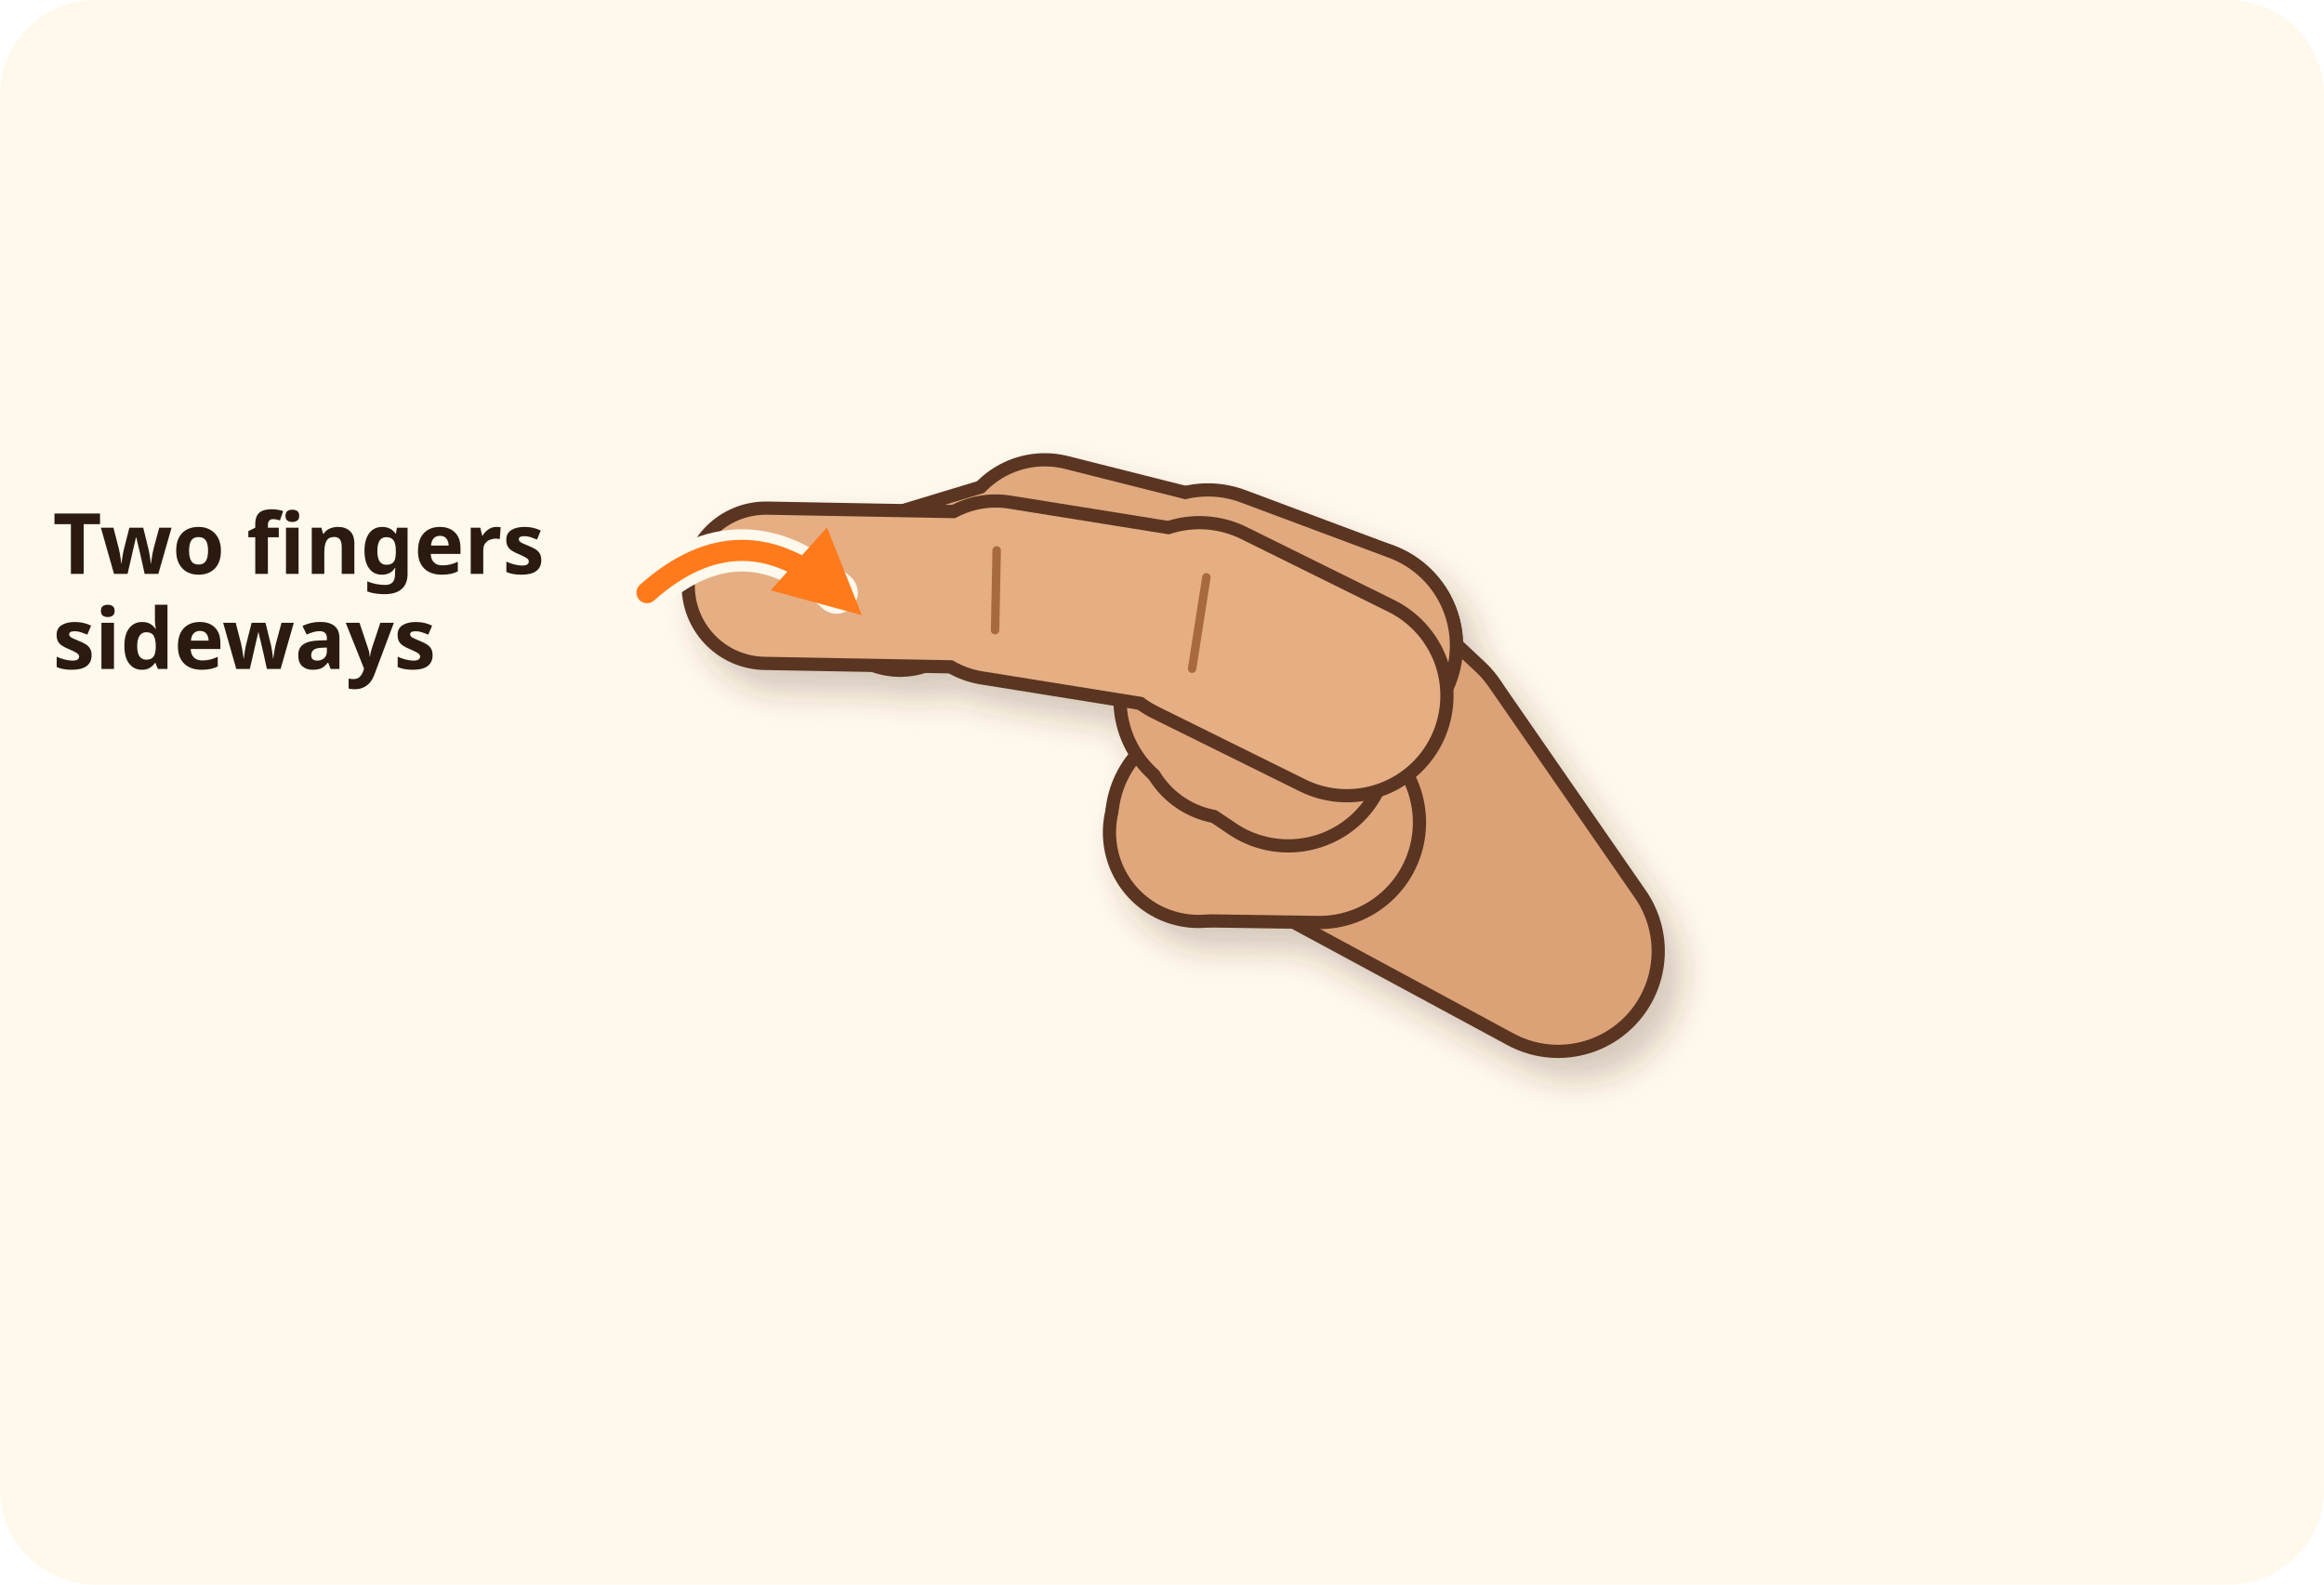
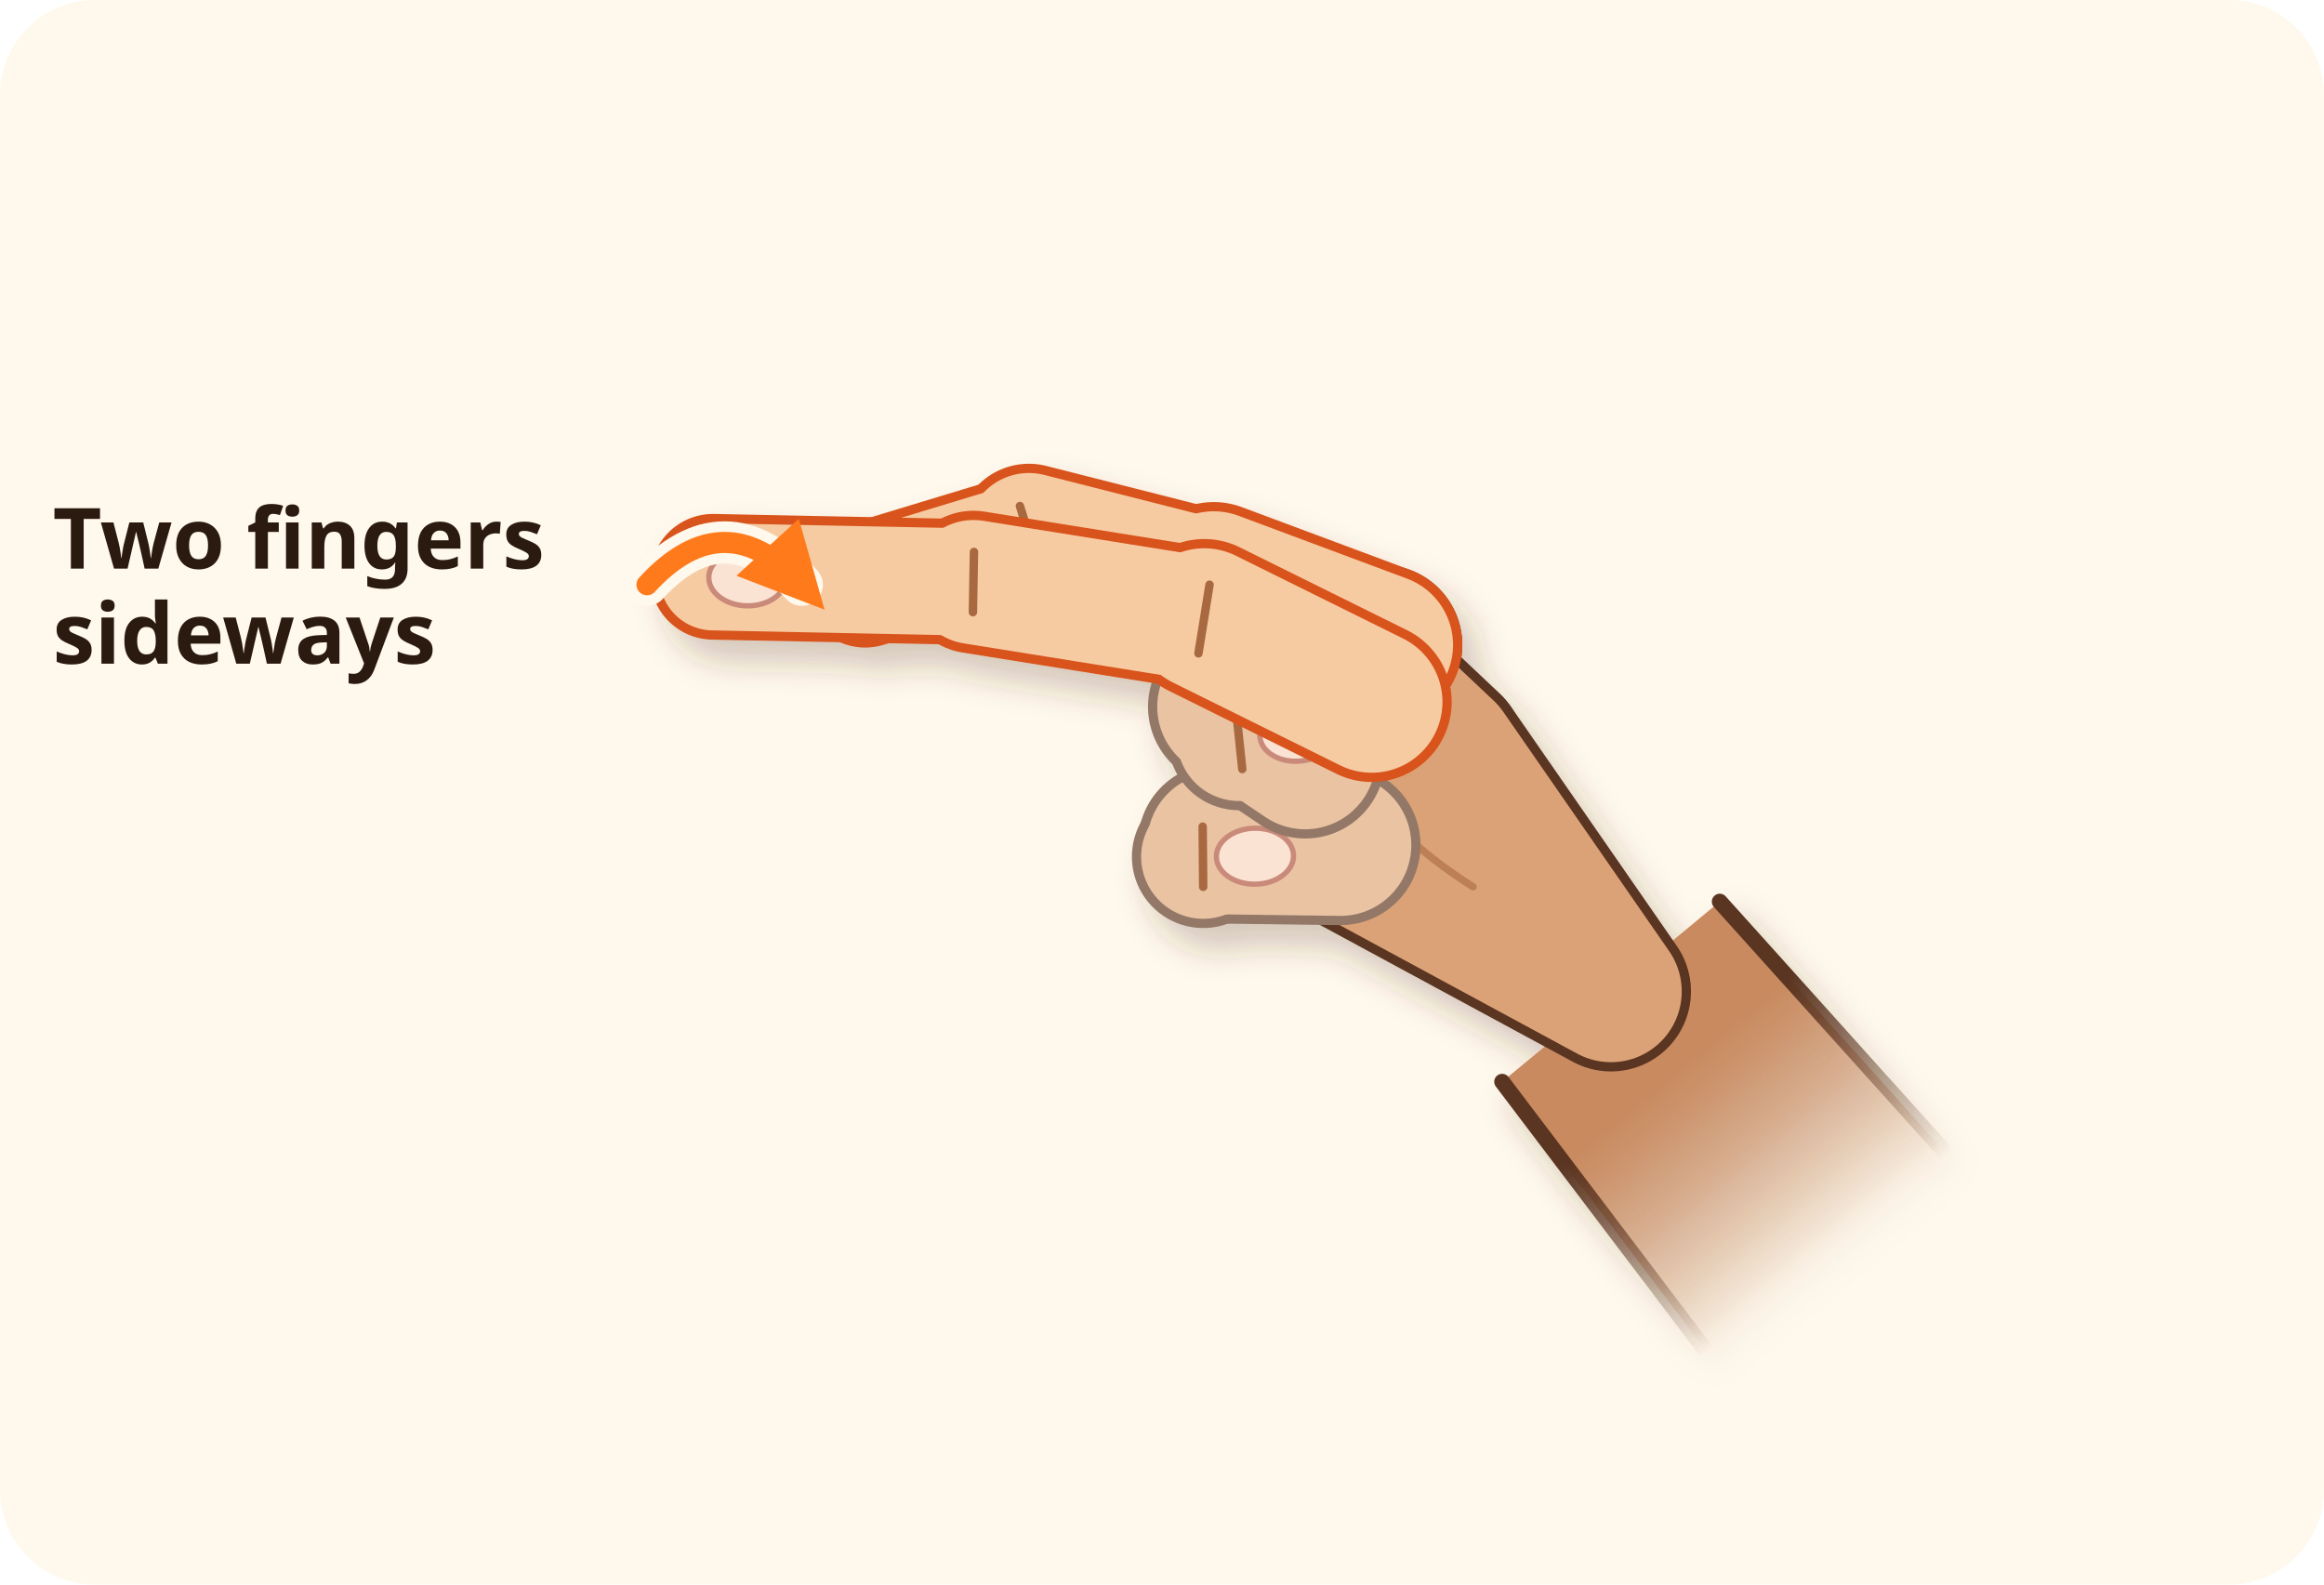
<svg xmlns="http://www.w3.org/2000/svg" viewBox="0 0 440 300" width="440" height="300" role="img">
  <defs>
    <marker id="head" viewBox="0 0 10 10" refX="6" refY="5" markerWidth="4" markerHeight="4" orient="auto">
      <path d="M0,0 L10,5 L0,10 z" fill="#ff7a1a" />
    </marker>
    <filter id="shadow" filterUnits="userSpaceOnUse" x="0" y="0" width="440" height="300">
      <feDropShadow dx="3" dy="4" stdDeviation="3" flood-color="#5a3420" flood-opacity="0.25" />
    </filter>
    <clipPath id="card">
      <rect width="440" height="300" rx="18" />
    </clipPath>
  </defs>
  <rect width="440" height="300" rx="18" fill="#fff8ec" />
  <g clip-path="url(#card)">
    <g stroke-linecap="round" stroke-linejoin="round" filter="url(#shadow)">
-       <line x1="267.3" y1="140.1" x2="251.6" y2="125.4" stroke="#5a3420" stroke-width="40.4" />
-       <line x1="251.6" y1="125.4" x2="242.3" y2="125.6" stroke="#5a3420" stroke-width="36.2" />
-       <line x1="242.3" y1="125.6" x2="228.5" y2="124.6" stroke="#5a3420" stroke-width="31.9" />
-       <line x1="267.3" y1="140.1" x2="251.6" y2="125.4" stroke="#d99e73" stroke-width="35.4" />
-       <line x1="251.6" y1="125.4" x2="242.3" y2="125.6" stroke="#d99e73" stroke-width="31.2" />
-       <line x1="242.3" y1="125.6" x2="228.5" y2="124.6" stroke="#d99e73" stroke-width="26.9" />
-       <polygon points="295.0,180.1 267.3,140.1 251.6,125.4 256.8,122.2 255.0,131.7 243.9,141.2 249.8,155.7" fill="#dca277" stroke="#5a3420" stroke-width="40.4" />
-       <polygon points="295.0,180.1 267.3,140.1 251.6,125.4 256.8,122.2 255.0,131.7 243.9,141.2 249.8,155.7" fill="#dca277" stroke="#dca277" stroke-width="35.4" />
-       <line x1="249.8" y1="155.7" x2="229.4" y2="155.4" stroke="#5a3420" stroke-width="40.4" />
-       <line x1="229.4" y1="155.4" x2="226.9" y2="157.6" stroke="#5a3420" stroke-width="36.2" />
-       <line x1="226.9" y1="157.6" x2="241.2" y2="157.5" stroke="#5a3420" stroke-width="31.9" />
-       <line x1="249.8" y1="155.7" x2="229.4" y2="155.4" stroke="#e0a77c" stroke-width="35.4" />
-       <line x1="229.4" y1="155.4" x2="226.9" y2="157.6" stroke="#e0a77c" stroke-width="31.2" />
-       <line x1="226.9" y1="157.6" x2="241.2" y2="157.5" stroke="#e0a77c" stroke-width="26.9" />
-       <line x1="243.9" y1="141.2" x2="231.0" y2="132.5" stroke="#5a3420" stroke-width="40.4" />
-       <line x1="231.0" y1="132.5" x2="232.9" y2="138.0" stroke="#5a3420" stroke-width="36.2" />
-       <line x1="232.9" y1="138.0" x2="248.5" y2="136.4" stroke="#5a3420" stroke-width="31.9" />
-       <line x1="243.9" y1="141.2" x2="231.0" y2="132.5" stroke="#e0a77c" stroke-width="35.4" />
-       <line x1="231.0" y1="132.5" x2="232.9" y2="138.0" stroke="#e0a77c" stroke-width="31.2" />
-       <line x1="232.9" y1="138.0" x2="248.5" y2="136.4" stroke="#e0a77c" stroke-width="26.9" />
-       <line x1="256.8" y1="122.2" x2="228.7" y2="111.7" stroke="#5a3420" stroke-width="40.4" />
-       <line x1="228.7" y1="111.7" x2="197.8" y2="103.9" stroke="#5a3420" stroke-width="36.2" />
-       <line x1="197.8" y1="103.9" x2="170.4" y2="112.2" stroke="#5a3420" stroke-width="31.9" />
-       <line x1="256.8" y1="122.2" x2="228.7" y2="111.7" stroke="#e1a97e" stroke-width="35.4" />
-       <line x1="228.7" y1="111.7" x2="197.8" y2="103.9" stroke="#e1a97e" stroke-width="31.2" />
-       <line x1="197.8" y1="103.9" x2="170.4" y2="112.2" stroke="#e1a97e" stroke-width="26.9" />
-       <line x1="230.8" y1="103.3" x2="226.5" y2="120.2" stroke="#a8693f" stroke-width="1.6" />
-       <line x1="195.6" y1="96.7" x2="200.0" y2="111.1" stroke="#a8693f" stroke-width="1.6" />
-       <line x1="255.0" y1="131.7" x2="227.1" y2="117.9" stroke="#5a3420" stroke-width="40.4" />
-       <line x1="227.1" y1="117.9" x2="188.5" y2="111.7" stroke="#5a3420" stroke-width="36.2" />
-       <line x1="188.5" y1="111.7" x2="145.0" y2="110.9" stroke="#5a3420" stroke-width="31.9" />
-       <line x1="255.0" y1="131.7" x2="227.1" y2="117.9" stroke="#e5ae83" stroke-width="35.4" />
-       <line x1="227.1" y1="117.9" x2="188.5" y2="111.7" stroke="#e5ae83" stroke-width="31.2" />
-       <line x1="188.5" y1="111.7" x2="145.0" y2="110.9" stroke="#e5ae83" stroke-width="26.9" />
-       <line x1="228.4" y1="109.3" x2="225.7" y2="126.6" stroke="#a8693f" stroke-width="1.6" />
-       <line x1="188.7" y1="104.2" x2="188.4" y2="119.3" stroke="#a8693f" stroke-width="1.6" />
+       <defs>
+         <linearGradient id="arm" gradientUnits="userSpaceOnUse" x1="305.0" y1="187.7" x2="345.9" y2="237.2">
+           <stop offset="0.3" stop-color="#c98a5f" />
+           <stop offset="1" stop-color="#c98a5f" stop-opacity="0" />
+         </linearGradient>
+         <linearGradient id="arm-edge" gradientUnits="userSpaceOnUse" x1="305.0" y1="187.7" x2="345.9" y2="237.2">
+           <stop offset="0.3" stop-color="#5a3420" />
+           <stop offset="1" stop-color="#5a3420" stop-opacity="0" />
+         </linearGradient>
+       </defs>
+       <polygon points="284.4,204.8 323.2,256.0 368.6,218.5 325.6,170.7" fill="url(#arm)" />
+       <polyline points="284.4,204.8 323.2,256.0" fill="none" stroke="url(#arm-edge)" stroke-width="3" />
+       <polyline points="325.6,170.7 368.6,218.5" fill="none" stroke="url(#arm-edge)" stroke-width="3" />
+       <line x1="273.6" y1="142.4" x2="255.9" y2="125.7" stroke="#937867" stroke-width="30.3" />
+       <line x1="255.9" y1="125.7" x2="245.3" y2="125.9" stroke="#937867" stroke-width="27.0" />
+       <line x1="245.3" y1="125.9" x2="229.6" y2="124.8" stroke="#937867" stroke-width="23.8" />
+       <line x1="273.6" y1="142.4" x2="255.9" y2="125.7" stroke="#e6bd9d" stroke-width="26.8" />
+       <line x1="255.9" y1="125.7" x2="245.3" y2="125.9" stroke="#e6bd9d" stroke-width="23.5" />
+       <line x1="245.3" y1="125.9" x2="229.6" y2="124.8" stroke="#e6bd9d" stroke-width="20.3" />
+       <line x1="245.7" y1="120.2" x2="244.9" y2="131.6" stroke="#a8693f" stroke-width="1.6" />
+       <polygon points="305.0,187.7 273.6,142.4 255.9,125.7 261.7,122.1 259.7,132.9 247.1,143.6 253.8,160.0" fill="#dca277" stroke="#5a3420" stroke-width="30.3" />
+       <polygon points="305.0,187.7 273.6,142.4 255.9,125.7 261.7,122.1 259.7,132.9 247.1,143.6 253.8,160.0" fill="#dca277" stroke="#dca277" stroke-width="26.8" />
+       <path d="M 260.7,127.5 Q 247.1,147.7 278.9,167.9" fill="none" stroke="#a8693f" stroke-width="1.4" opacity="0.6" />
+       <line x1="253.8" y1="160.0" x2="230.6" y2="159.7" stroke="#937867" stroke-width="30.3" />
+       <line x1="230.6" y1="159.7" x2="227.8" y2="162.2" stroke="#937867" stroke-width="27.0" />
+       <line x1="227.8" y1="162.2" x2="244.1" y2="162.1" stroke="#937867" stroke-width="23.8" />
+       <line x1="253.8" y1="160.0" x2="230.6" y2="159.7" stroke="#eac3a3" stroke-width="26.8" />
+       <line x1="230.6" y1="159.7" x2="227.8" y2="162.2" stroke="#eac3a3" stroke-width="23.5" />
+       <line x1="227.8" y1="162.2" x2="244.1" y2="162.1" stroke="#eac3a3" stroke-width="20.3" />
+       <ellipse cx="237.6" cy="162.1" rx="7.3" ry="5.3" transform="rotate(-1 237.6 162.1)" fill="#fbe3d4" stroke="#c98a7a" stroke-width="1" />
+       <line x1="227.8" y1="167.9" x2="227.7" y2="156.5" stroke="#a8693f" stroke-width="1.6" />
+       <line x1="247.1" y1="143.6" x2="232.5" y2="133.8" stroke="#937867" stroke-width="30.3" />
+       <line x1="232.5" y1="133.8" x2="234.6" y2="139.9" stroke="#937867" stroke-width="27.0" />
+       <line x1="234.6" y1="139.9" x2="252.3" y2="138.1" stroke="#937867" stroke-width="23.8" />
+       <line x1="247.1" y1="143.6" x2="232.5" y2="133.8" stroke="#eac3a3" stroke-width="26.8" />
+       <line x1="232.5" y1="133.8" x2="234.6" y2="139.9" stroke="#eac3a3" stroke-width="23.5" />
+       <line x1="234.6" y1="139.9" x2="252.3" y2="138.1" stroke="#eac3a3" stroke-width="20.3" />
+       <ellipse cx="245.8" cy="138.8" rx="7.3" ry="5.3" transform="rotate(-6 245.8 138.8)" fill="#fbe3d4" stroke="#c98a7a" stroke-width="1" />
+       <line x1="235.2" y1="145.6" x2="234.0" y2="134.2" stroke="#a8693f" stroke-width="1.6" />
+       <line x1="261.7" y1="122.1" x2="229.8" y2="110.2" stroke="#d9531a" stroke-width="30.3" />
+       <line x1="229.8" y1="110.2" x2="194.8" y2="101.3" stroke="#d9531a" stroke-width="27.0" />
+       <line x1="194.8" y1="101.3" x2="163.8" y2="110.7" stroke="#d9531a" stroke-width="23.8" />
+       <line x1="261.7" y1="122.1" x2="229.8" y2="110.2" stroke="#f6cba2" stroke-width="26.8" />
+       <line x1="229.8" y1="110.2" x2="194.8" y2="101.3" stroke="#f6cba2" stroke-width="23.5" />
+       <line x1="194.8" y1="101.3" x2="163.8" y2="110.7" stroke="#f6cba2" stroke-width="20.3" />
+       <ellipse cx="170.0" cy="108.8" rx="7.3" ry="5.3" transform="rotate(163 170.0 108.8)" fill="#fbe3d4" stroke="#c98a7a" stroke-width="1" />
+       <line x1="231.5" y1="103.8" x2="228.2" y2="116.6" stroke="#a8693f" stroke-width="1.6" />
+       <line x1="193.1" y1="95.8" x2="196.5" y2="106.7" stroke="#a8693f" stroke-width="1.6" />
+       <line x1="259.7" y1="132.9" x2="228.0" y2="117.2" stroke="#d9531a" stroke-width="30.3" />
+       <line x1="228.0" y1="117.2" x2="184.3" y2="110.2" stroke="#d9531a" stroke-width="27.0" />
+       <line x1="184.3" y1="110.2" x2="135.0" y2="109.2" stroke="#d9531a" stroke-width="23.8" />
+       <line x1="259.7" y1="132.9" x2="228.0" y2="117.2" stroke="#f6cba2" stroke-width="26.8" />
+       <line x1="228.0" y1="117.2" x2="184.3" y2="110.2" stroke="#f6cba2" stroke-width="23.5" />
+       <line x1="184.3" y1="110.2" x2="135.0" y2="109.2" stroke="#f6cba2" stroke-width="20.3" />
+       <ellipse cx="141.5" cy="109.4" rx="7.3" ry="5.3" transform="rotate(-179 141.5 109.4)" fill="#fbe3d4" stroke="#c98a7a" stroke-width="1" />
+       <line x1="229.0" y1="110.7" x2="226.9" y2="123.7" stroke="#a8693f" stroke-width="1.6" />
+       <line x1="184.4" y1="104.5" x2="184.2" y2="115.9" stroke="#a8693f" stroke-width="1.6" />
    </g>
    <text text-anchor="start" dominant-baseline="middle" font-family="system-ui, sans-serif" font-size="16" font-weight="700" fill="#2b1a10" stroke="#fff8ec" stroke-width="4" paint-order="stroke">
-       <tspan x="10" y="103">Two fingers</tspan>
-       <tspan x="10" y="121">sideways</tspan>
+       <tspan x="10" y="102">Two fingers</tspan>
+       <tspan x="10" y="120">sideways</tspan>
    </text>
-     <path d="M 122.5,112.2 Q 140.5,96.2 158.4,112.2" fill="none" stroke="#fff8ec" stroke-width="8" stroke-linecap="round" />
-     <path d="M 122.5,112.2 Q 140.5,96.2 158.4,112.2" fill="none" stroke="#ff7a1a" stroke-width="4" stroke-linecap="round" marker-end="url(#head)" />
+     <path d="M 122.5,110.7 Q 137.2,94.7 151.8,110.7" fill="none" stroke="#fff8ec" stroke-width="8" stroke-linecap="round" />
+     <path d="M 122.5,110.7 Q 137.2,94.7 151.8,110.7" fill="none" stroke="#ff7a1a" stroke-width="4" stroke-linecap="round" marker-end="url(#head)" />
  </g>
</svg>
